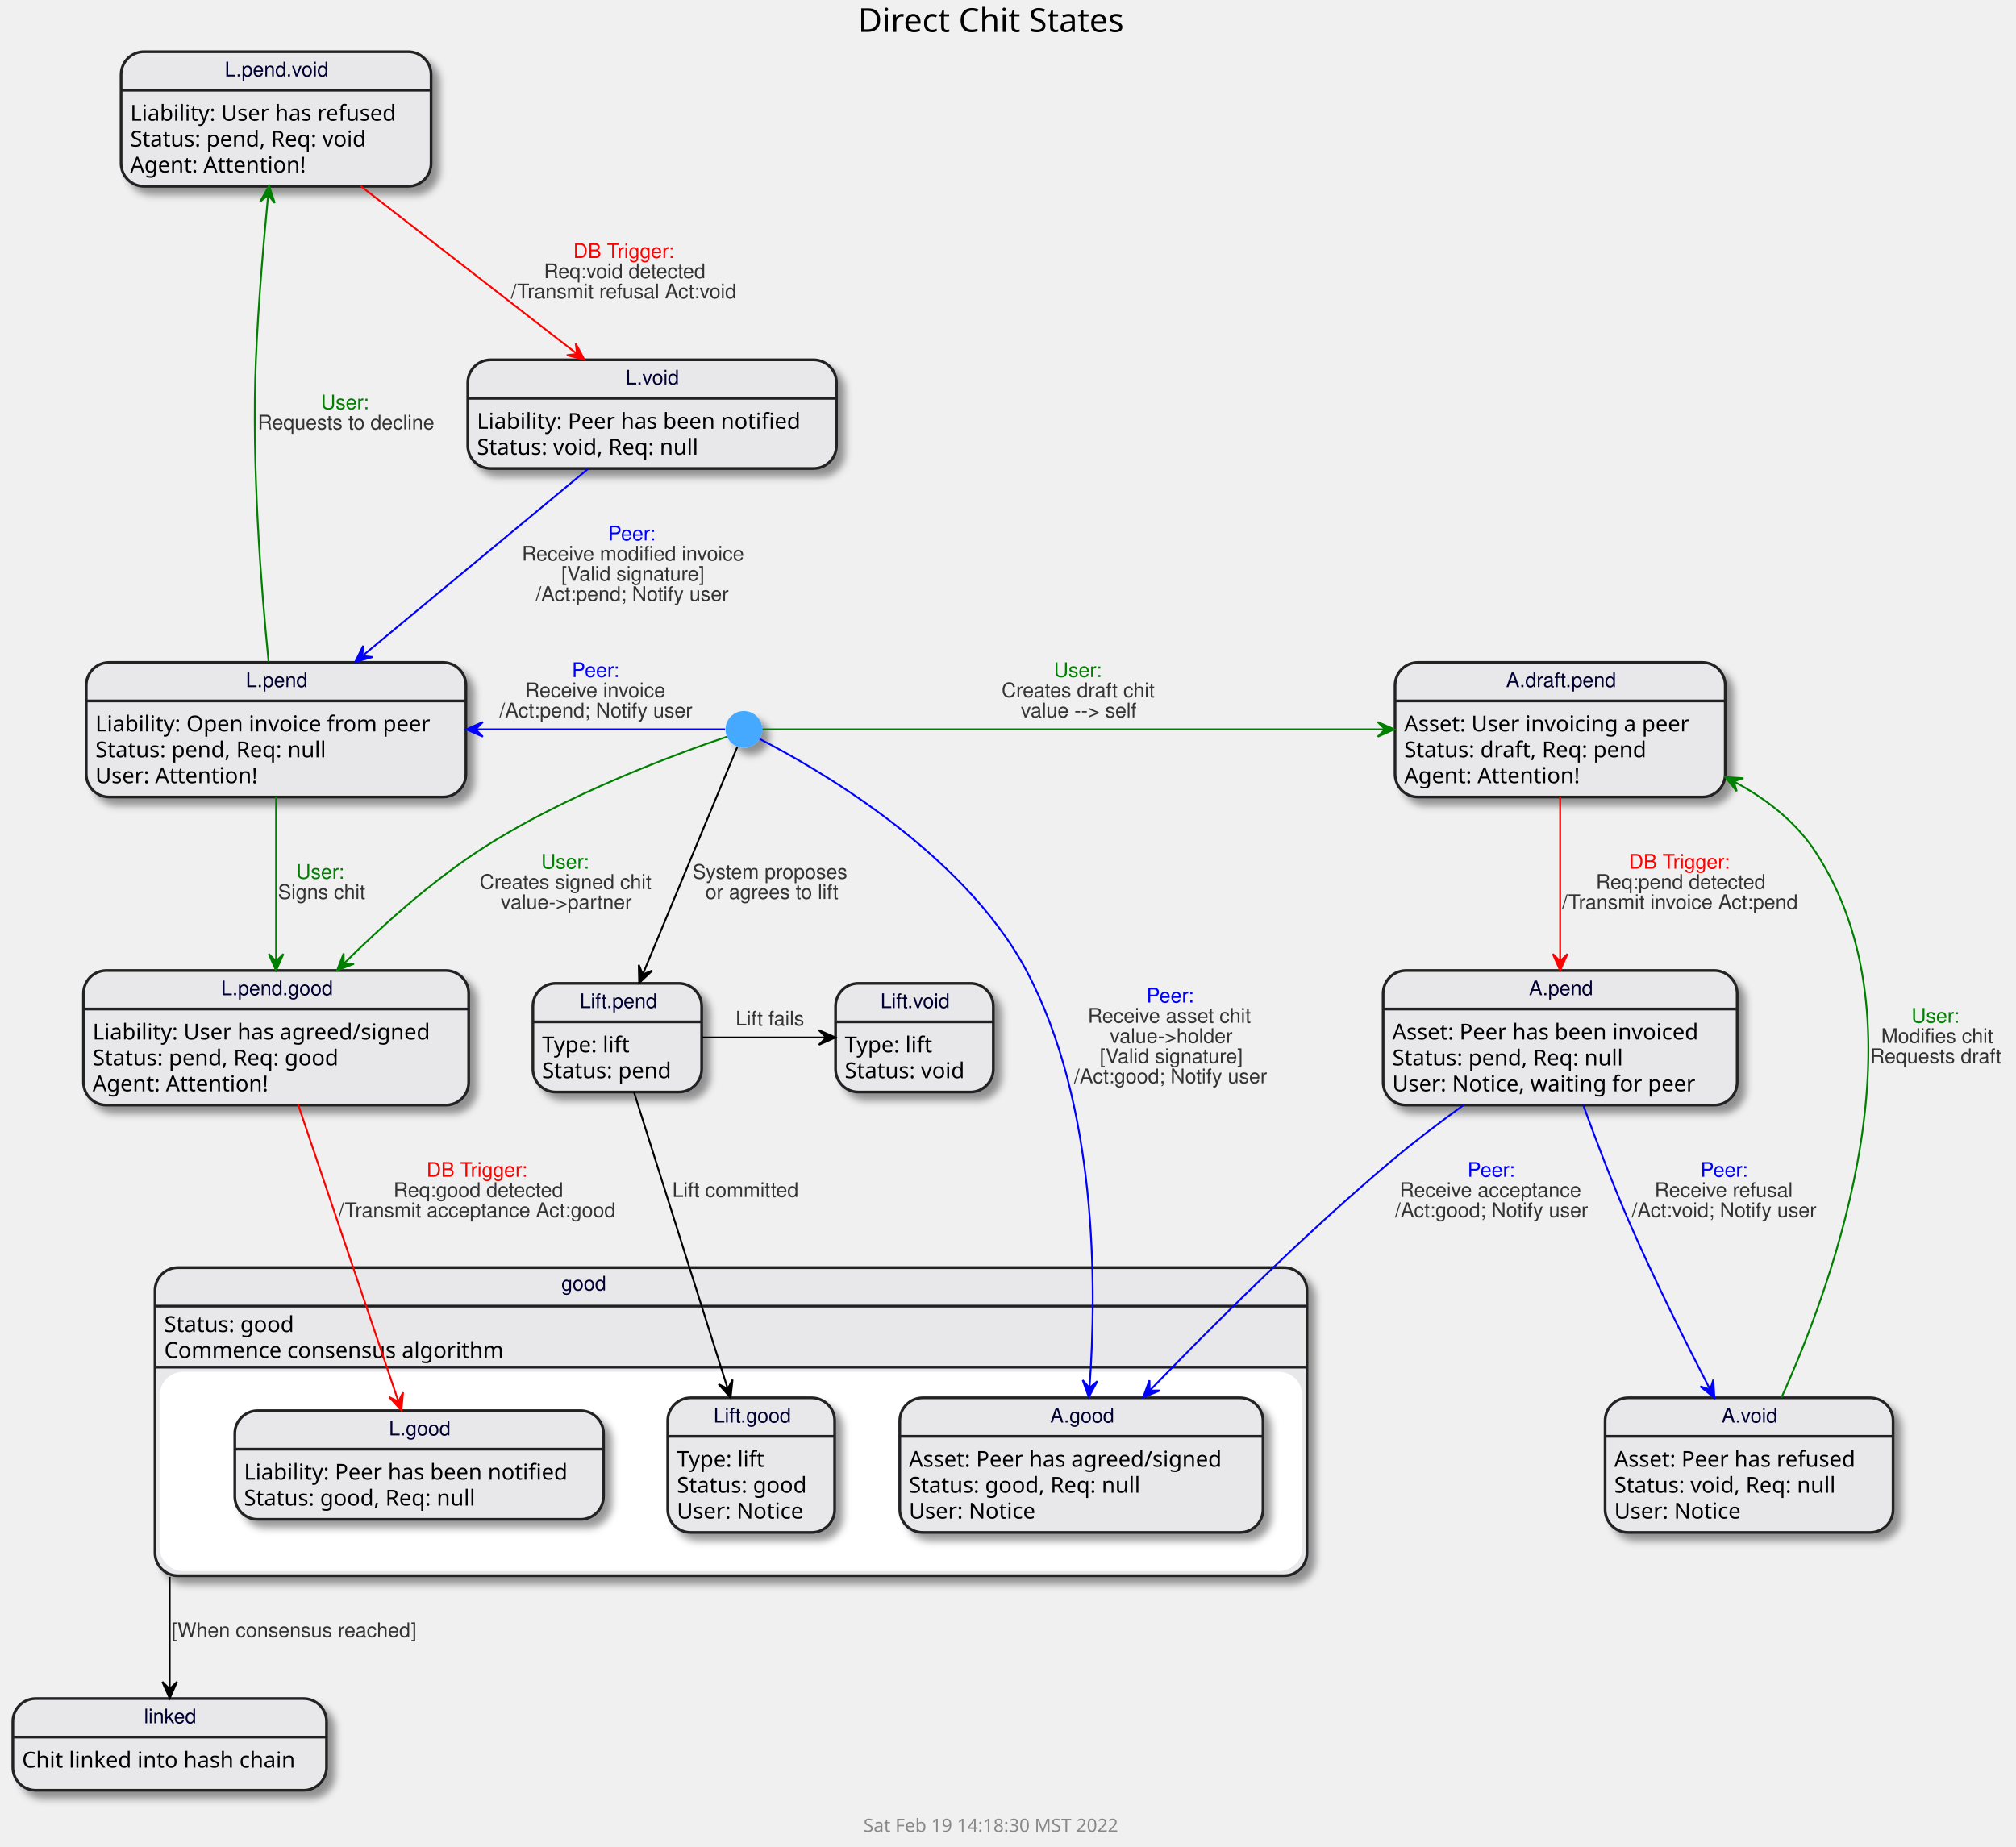
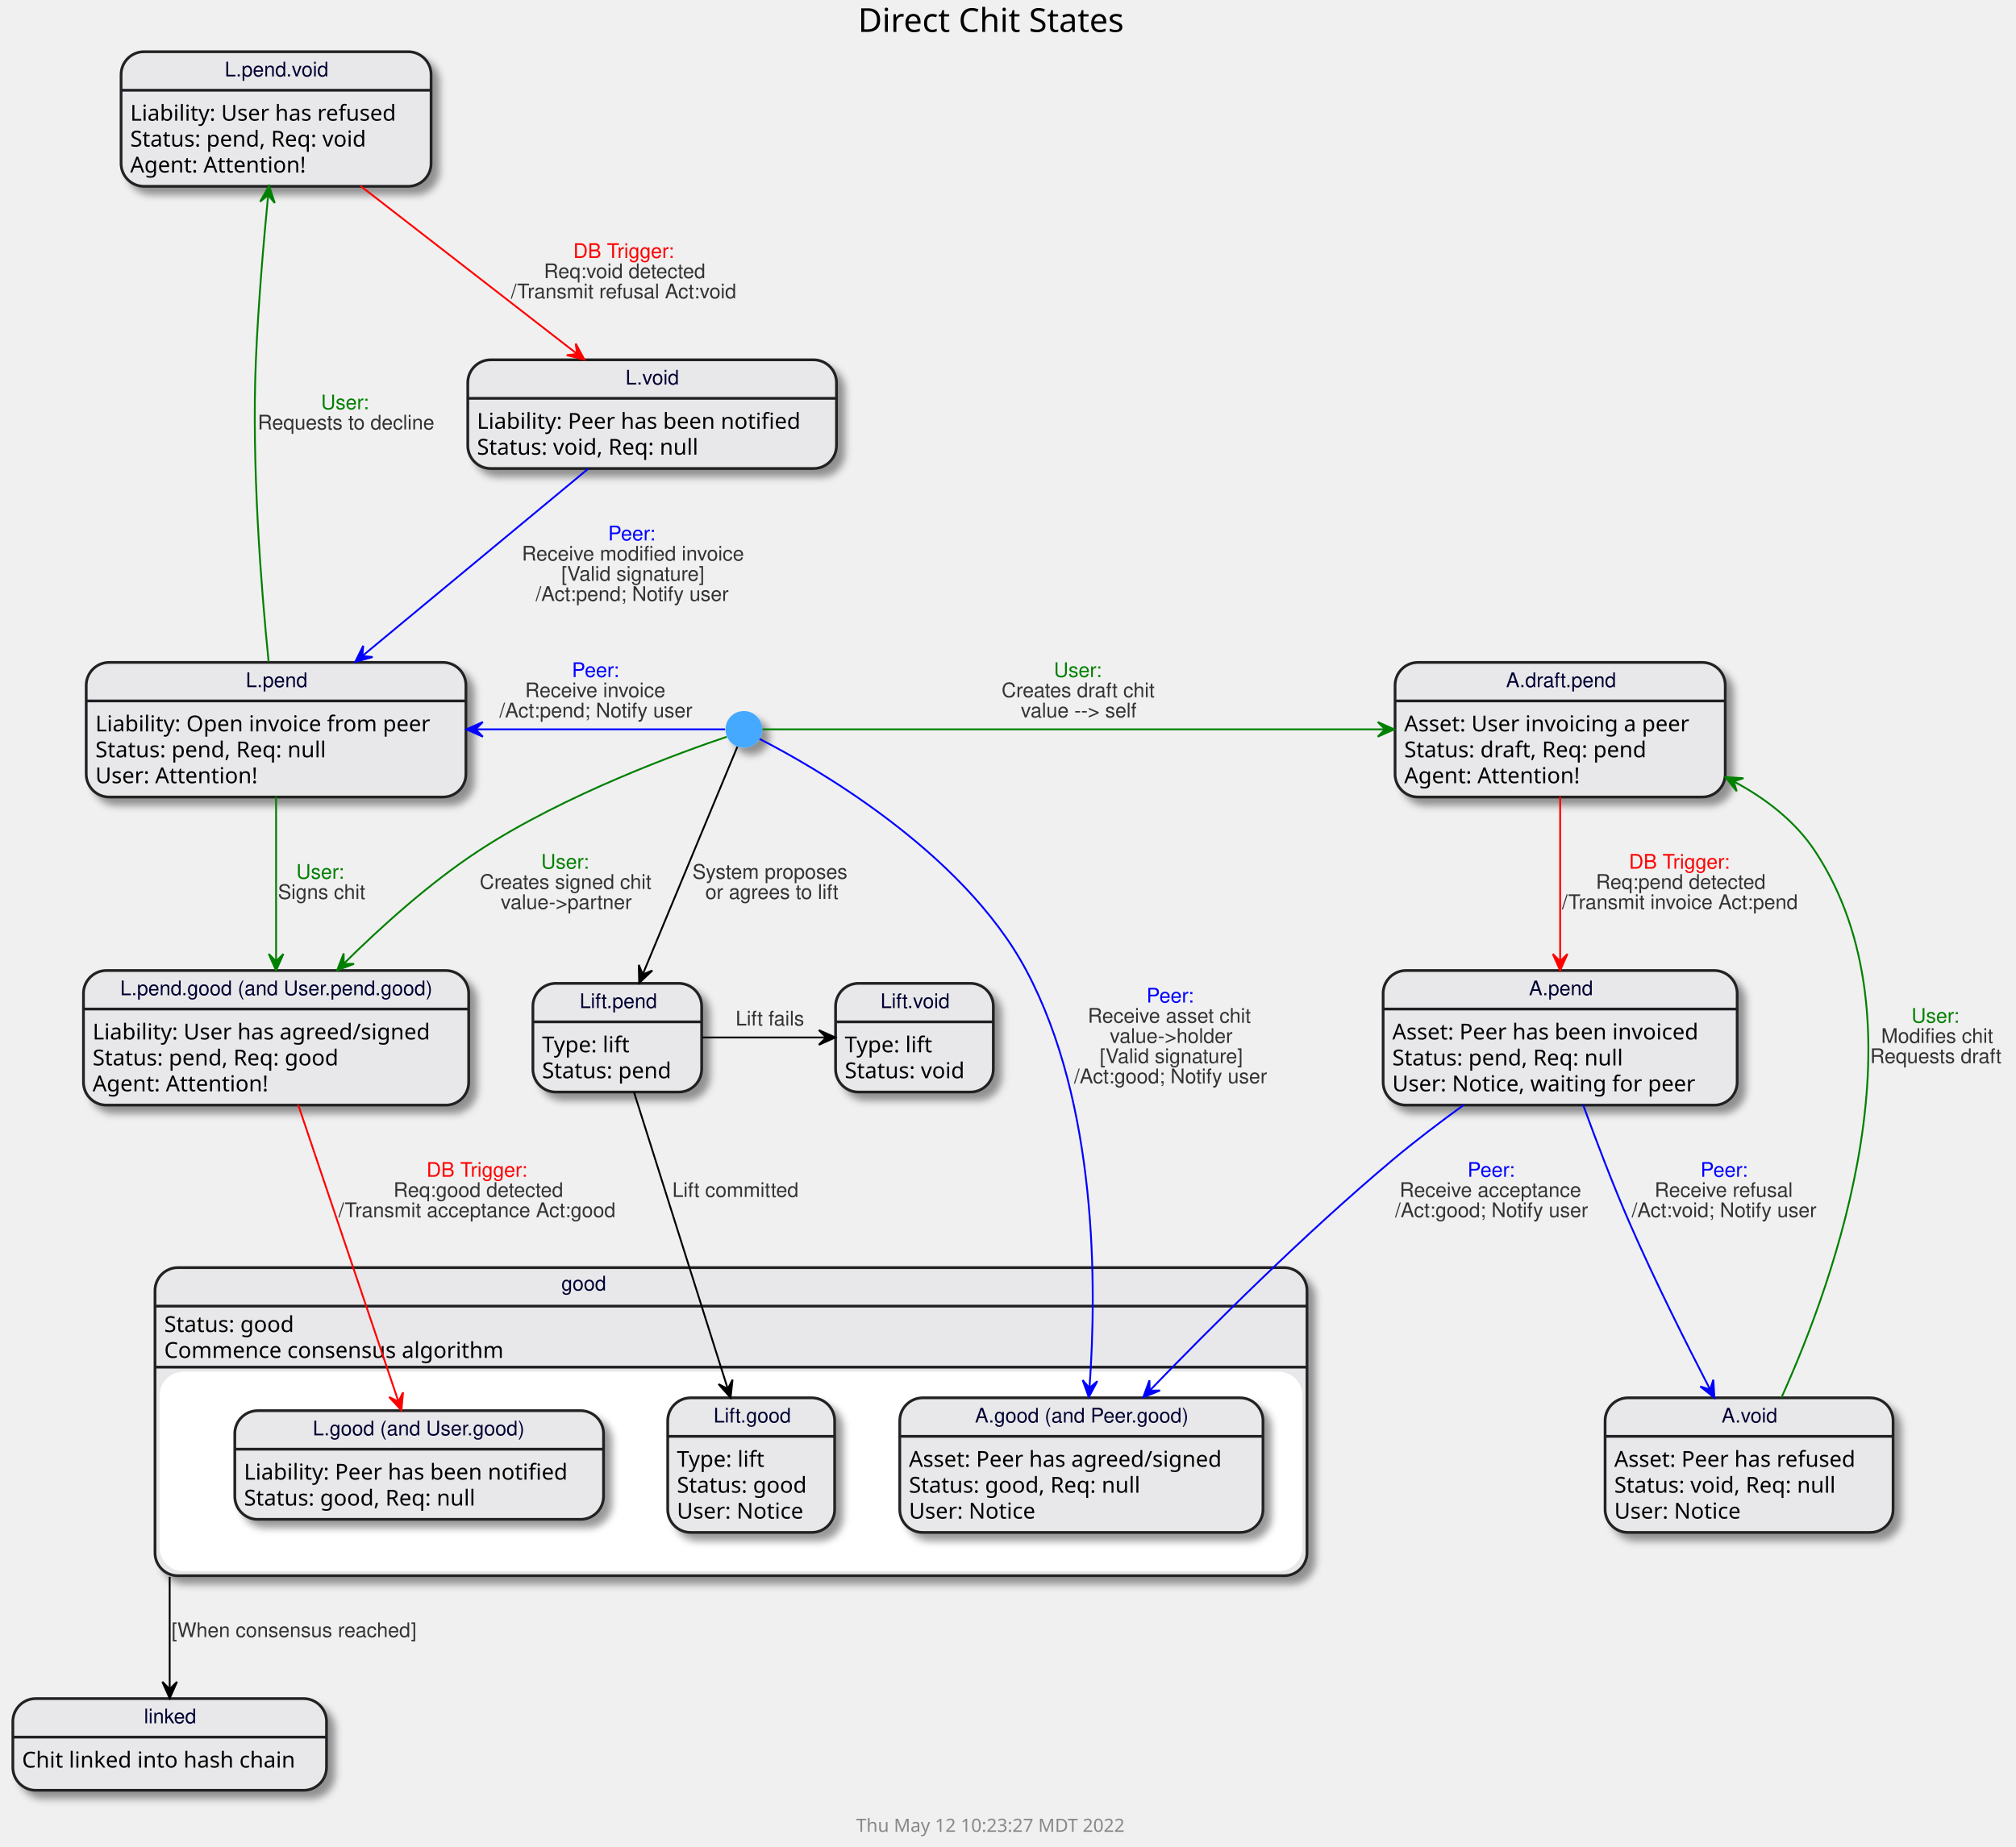
<svg xmlns="http://www.w3.org/2000/svg" contentScriptType="application/ecmascript" contentStyleType="text/css" height="1007px" preserveAspectRatio="none" style="width:1099px;height:1007px;background:#FFFFFF;" version="1.1" viewBox="0 0 1099 1007" width="1099px" zoomAndPan="magnify">
  <defs>
-     <filter height="300%" id="f16trbn34csvma" width="300%" x="-1" y="-1">
+     <filter height="300%" id="f1f8fgwfz157z3" width="300%" x="-1" y="-1">
      <feGaussianBlur result="blurOut" stdDeviation="2.0" />
      <feColorMatrix in="blurOut" result="blurOut2" type="matrix" values="0 0 0 0 0 0 0 0 0 0 0 0 0 0 0 0 0 0 .4 0" />
      <feOffset dx="4.0" dy="4.0" in="blurOut2" result="blurOut3" />
      <feBlend in="SourceGraphic" in2="blurOut3" mode="normal" />
    </filter>
  </defs>
  <g>
    <text fill="#000000" font-family="sans-serif" font-size="18" lengthAdjust="spacing" textLength="151" x="467.75" y="17.402">Direct Chit States</text>
-     <rect fill="#E8E8EA" filter="url(#f16trbn34csvma)" height="168" rx="12.5" ry="12.5" style="stroke:#202024;stroke-width:1.5;" width="628" x="84.5" y="691.199" />
+     <rect fill="#E8E8EA" filter="url(#f1f8fgwfz157z3)" height="168" rx="12.5" ry="12.5" style="stroke:#202024;stroke-width:1.5;" width="628" x="84.5" y="691.199" />
    <rect fill="#FFFFFF" height="107.734" rx="12.5" ry="12.5" style="stroke:#FFFFFF;stroke-width:1.0;" width="622" x="87.5" y="748.465" />
    <line style="stroke:#202024;stroke-width:1.5;" x1="84.5" x2="712.5" y1="745.465" y2="745.465" />
    <line style="stroke:#202024;stroke-width:1.5;" x1="84.5" x2="712.5" y1="712.199" y2="712.199" />
    <text fill="#000033" font-family="Helvetica" font-size="11" lengthAdjust="spacing" textLength="24" x="306" y="703.669">good</text>
    <text fill="#000000" font-family="sans-serif" font-size="12" lengthAdjust="spacing" textLength="71" x="89.5" y="726.301">Status: good</text>
    <text fill="#000000" font-family="sans-serif" font-size="12" lengthAdjust="spacing" textLength="185" x="89.5" y="740.434">Commence consensus algorithm</text>
    <g id="good.lGood">
-       <rect fill="#E8E8EA" filter="url(#f16trbn34csvma)" height="59.266" rx="12.5" ry="12.5" style="stroke:#202024;stroke-width:1.5;" width="201" x="128" y="769.199" />
+       <rect fill="#E8E8EA" filter="url(#f1f8fgwfz157z3)" height="59.266" rx="12.5" ry="12.5" style="stroke:#202024;stroke-width:1.5;" width="201" x="128" y="769.199" />
      <line style="stroke:#202024;stroke-width:1.5;" x1="128" x2="329" y1="790.199" y2="790.199" />
-       <text fill="#000033" font-family="Helvetica" font-size="11" lengthAdjust="spacing" textLength="33" x="212" y="782.669">L.good</text>
+       <text fill="#000033" font-family="Helvetica" font-size="11" lengthAdjust="spacing" textLength="116" x="170.5" y="782.669">L.good (and User.good)</text>
      <text fill="#000000" font-family="sans-serif" font-size="12" lengthAdjust="spacing" textLength="181" x="133" y="806.801">Liability: Peer has been notified</text>
      <text fill="#000000" font-family="sans-serif" font-size="12" lengthAdjust="spacing" textLength="130" x="133" y="820.934">Status: good, Req: null</text>
    </g>
    <g id="good.aGood">
-       <rect fill="#E8E8EA" filter="url(#f16trbn34csvma)" height="73.398" rx="12.5" ry="12.5" style="stroke:#202024;stroke-width:1.5;" width="198" x="490.5" y="762.199" />
+       <rect fill="#E8E8EA" filter="url(#f1f8fgwfz157z3)" height="73.398" rx="12.5" ry="12.5" style="stroke:#202024;stroke-width:1.5;" width="198" x="490.5" y="762.199" />
      <line style="stroke:#202024;stroke-width:1.5;" x1="490.5" x2="688.5" y1="783.199" y2="783.199" />
-       <text fill="#000033" font-family="Helvetica" font-size="11" lengthAdjust="spacing" textLength="34" x="572.5" y="775.669">A.good</text>
+       <text fill="#000033" font-family="Helvetica" font-size="11" lengthAdjust="spacing" textLength="116" x="531.5" y="775.669">A.good (and Peer.good)</text>
      <text fill="#000000" font-family="sans-serif" font-size="12" lengthAdjust="spacing" textLength="178" x="495.5" y="799.801">Asset: Peer has agreed/signed</text>
      <text fill="#000000" font-family="sans-serif" font-size="12" lengthAdjust="spacing" textLength="130" x="495.5" y="813.934">Status: good, Req: null</text>
      <text fill="#000000" font-family="sans-serif" font-size="12" lengthAdjust="spacing" textLength="70" x="495.5" y="828.066">User: Notice</text>
    </g>
    <g id="good.liftGood">
-       <rect fill="#E8E8EA" filter="url(#f16trbn34csvma)" height="73.398" rx="12.5" ry="12.5" style="stroke:#202024;stroke-width:1.5;" width="91" x="364" y="762.199" />
+       <rect fill="#E8E8EA" filter="url(#f1f8fgwfz157z3)" height="73.398" rx="12.5" ry="12.5" style="stroke:#202024;stroke-width:1.5;" width="91" x="364" y="762.199" />
      <line style="stroke:#202024;stroke-width:1.5;" x1="364" x2="455" y1="783.199" y2="783.199" />
      <text fill="#000033" font-family="Helvetica" font-size="11" lengthAdjust="spacing" textLength="41" x="389" y="775.669">Lift.good</text>
      <text fill="#000000" font-family="sans-serif" font-size="12" lengthAdjust="spacing" textLength="51" x="369" y="799.801">Type: lift</text>
      <text fill="#000000" font-family="sans-serif" font-size="12" lengthAdjust="spacing" textLength="71" x="369" y="813.934">Status: good</text>
      <text fill="#000000" font-family="sans-serif" font-size="12" lengthAdjust="spacing" textLength="70" x="369" y="828.066">User: Notice</text>
    </g>
    <g id="lPendGood">
-       <rect fill="#E8E8EA" filter="url(#f16trbn34csvma)" height="73.398" rx="12.5" ry="12.5" style="stroke:#202024;stroke-width:1.5;" width="210" x="45.5" y="529.199" />
+       <rect fill="#E8E8EA" filter="url(#f1f8fgwfz157z3)" height="73.398" rx="12.5" ry="12.5" style="stroke:#202024;stroke-width:1.5;" width="210" x="45.5" y="529.199" />
      <line style="stroke:#202024;stroke-width:1.5;" x1="45.5" x2="255.5" y1="550.199" y2="550.199" />
-       <text fill="#000033" font-family="Helvetica" font-size="11" lengthAdjust="spacing" textLength="60" x="120.5" y="542.669">L.pend.good</text>
+       <text fill="#000033" font-family="Helvetica" font-size="11" lengthAdjust="spacing" textLength="170" x="65.5" y="542.669">L.pend.good (and User.pend.good)</text>
      <text fill="#000000" font-family="sans-serif" font-size="12" lengthAdjust="spacing" textLength="190" x="50.5" y="566.801">Liability: User has agreed/signed</text>
      <text fill="#000000" font-family="sans-serif" font-size="12" lengthAdjust="spacing" textLength="140" x="50.5" y="580.934">Status: pend, Req: good</text>
      <text fill="#000000" font-family="sans-serif" font-size="12" lengthAdjust="spacing" textLength="96" x="50.5" y="595.066">Agent: Attention!</text>
    </g>
    <g id="lPend">
-       <rect fill="#E8E8EA" filter="url(#f16trbn34csvma)" height="73.398" rx="12.5" ry="12.5" style="stroke:#202024;stroke-width:1.5;" width="207" x="47" y="361.199" />
+       <rect fill="#E8E8EA" filter="url(#f1f8fgwfz157z3)" height="73.398" rx="12.5" ry="12.5" style="stroke:#202024;stroke-width:1.5;" width="207" x="47" y="361.199" />
      <line style="stroke:#202024;stroke-width:1.5;" x1="47" x2="254" y1="382.199" y2="382.199" />
      <text fill="#000033" font-family="Helvetica" font-size="11" lengthAdjust="spacing" textLength="33" x="134" y="374.669">L.pend</text>
      <text fill="#000000" font-family="sans-serif" font-size="12" lengthAdjust="spacing" textLength="187" x="52" y="398.801">Liability: Open invoice from peer</text>
      <text fill="#000000" font-family="sans-serif" font-size="12" lengthAdjust="spacing" textLength="131" x="52" y="412.934">Status: pend, Req: null</text>
      <text fill="#000000" font-family="sans-serif" font-size="12" lengthAdjust="spacing" textLength="89" x="52" y="427.066">User: Attention!</text>
    </g>
    <g id="lPendVoid">
-       <rect fill="#E8E8EA" filter="url(#f16trbn34csvma)" height="73.398" rx="12.5" ry="12.5" style="stroke:#202024;stroke-width:1.5;" width="169" x="66" y="28.199" />
+       <rect fill="#E8E8EA" filter="url(#f1f8fgwfz157z3)" height="73.398" rx="12.5" ry="12.5" style="stroke:#202024;stroke-width:1.5;" width="169" x="66" y="28.199" />
      <line style="stroke:#202024;stroke-width:1.5;" x1="66" x2="235" y1="49.199" y2="49.199" />
      <text fill="#000033" font-family="Helvetica" font-size="11" lengthAdjust="spacing" textLength="56" x="122.5" y="41.669">L.pend.void</text>
      <text fill="#000000" font-family="sans-serif" font-size="12" lengthAdjust="spacing" textLength="149" x="71" y="65.801">Liability: User has refused</text>
      <text fill="#000000" font-family="sans-serif" font-size="12" lengthAdjust="spacing" textLength="135" x="71" y="79.934">Status: pend, Req: void</text>
      <text fill="#000000" font-family="sans-serif" font-size="12" lengthAdjust="spacing" textLength="96" x="71" y="94.066">Agent: Attention!</text>
    </g>
    <g id="lVoid">
-       <rect fill="#E8E8EA" filter="url(#f16trbn34csvma)" height="59.266" rx="12.5" ry="12.5" style="stroke:#202024;stroke-width:1.5;" width="201" x="255" y="196.199" />
+       <rect fill="#E8E8EA" filter="url(#f1f8fgwfz157z3)" height="59.266" rx="12.5" ry="12.5" style="stroke:#202024;stroke-width:1.5;" width="201" x="255" y="196.199" />
      <line style="stroke:#202024;stroke-width:1.5;" x1="255" x2="456" y1="217.199" y2="217.199" />
      <text fill="#000033" font-family="Helvetica" font-size="11" lengthAdjust="spacing" textLength="29" x="341" y="209.669">L.void</text>
      <text fill="#000000" font-family="sans-serif" font-size="12" lengthAdjust="spacing" textLength="181" x="260" y="233.801">Liability: Peer has been notified</text>
      <text fill="#000000" font-family="sans-serif" font-size="12" lengthAdjust="spacing" textLength="125" x="260" y="247.934">Status: void, Req: null</text>
    </g>
    <g id="aDraftPend">
-       <rect fill="#E8E8EA" filter="url(#f16trbn34csvma)" height="73.398" rx="12.5" ry="12.5" style="stroke:#202024;stroke-width:1.5;" width="180" x="760.5" y="361.199" />
+       <rect fill="#E8E8EA" filter="url(#f1f8fgwfz157z3)" height="73.398" rx="12.5" ry="12.5" style="stroke:#202024;stroke-width:1.5;" width="180" x="760.5" y="361.199" />
      <line style="stroke:#202024;stroke-width:1.5;" x1="760.5" x2="940.5" y1="382.199" y2="382.199" />
      <text fill="#000033" font-family="Helvetica" font-size="11" lengthAdjust="spacing" textLength="59" x="821" y="374.669">A.draft.pend</text>
      <text fill="#000000" font-family="sans-serif" font-size="12" lengthAdjust="spacing" textLength="160" x="765.5" y="398.801">Asset: User invoicing a peer</text>
      <text fill="#000000" font-family="sans-serif" font-size="12" lengthAdjust="spacing" textLength="139" x="765.5" y="412.934">Status: draft, Req: pend</text>
      <text fill="#000000" font-family="sans-serif" font-size="12" lengthAdjust="spacing" textLength="96" x="765.5" y="427.066">Agent: Attention!</text>
    </g>
    <g id="aPend">
-       <rect fill="#E8E8EA" filter="url(#f16trbn34csvma)" height="73.398" rx="12.5" ry="12.5" style="stroke:#202024;stroke-width:1.5;" width="193" x="754" y="529.199" />
+       <rect fill="#E8E8EA" filter="url(#f1f8fgwfz157z3)" height="73.398" rx="12.5" ry="12.5" style="stroke:#202024;stroke-width:1.5;" width="193" x="754" y="529.199" />
      <line style="stroke:#202024;stroke-width:1.5;" x1="754" x2="947" y1="550.199" y2="550.199" />
      <text fill="#000033" font-family="Helvetica" font-size="11" lengthAdjust="spacing" textLength="34" x="833.5" y="542.669">A.pend</text>
      <text fill="#000000" font-family="sans-serif" font-size="12" lengthAdjust="spacing" textLength="173" x="759" y="566.801">Asset: Peer has been invoiced</text>
      <text fill="#000000" font-family="sans-serif" font-size="12" lengthAdjust="spacing" textLength="131" x="759" y="580.934">Status: pend, Req: null</text>
      <text fill="#000000" font-family="sans-serif" font-size="12" lengthAdjust="spacing" textLength="169" x="759" y="595.066">User: Notice, waiting for peer</text>
    </g>
    <g id="aVoid">
-       <rect fill="#E8E8EA" filter="url(#f16trbn34csvma)" height="73.398" rx="12.5" ry="12.5" style="stroke:#202024;stroke-width:1.5;" width="157" x="875" y="762.199" />
+       <rect fill="#E8E8EA" filter="url(#f1f8fgwfz157z3)" height="73.398" rx="12.5" ry="12.5" style="stroke:#202024;stroke-width:1.5;" width="157" x="875" y="762.199" />
      <line style="stroke:#202024;stroke-width:1.5;" x1="875" x2="1032" y1="783.199" y2="783.199" />
      <text fill="#000033" font-family="Helvetica" font-size="11" lengthAdjust="spacing" textLength="30" x="938.5" y="775.669">A.void</text>
      <text fill="#000000" font-family="sans-serif" font-size="12" lengthAdjust="spacing" textLength="137" x="880" y="799.801">Asset: Peer has refused</text>
      <text fill="#000000" font-family="sans-serif" font-size="12" lengthAdjust="spacing" textLength="125" x="880" y="813.934">Status: void, Req: null</text>
      <text fill="#000000" font-family="sans-serif" font-size="12" lengthAdjust="spacing" textLength="70" x="880" y="828.066">User: Notice</text>
    </g>
    <g id="liftPend">
-       <rect fill="#E8E8EA" filter="url(#f16trbn34csvma)" height="59.266" rx="12.5" ry="12.5" style="stroke:#202024;stroke-width:1.5;" width="92" x="290.5" y="536.199" />
+       <rect fill="#E8E8EA" filter="url(#f1f8fgwfz157z3)" height="59.266" rx="12.5" ry="12.5" style="stroke:#202024;stroke-width:1.5;" width="92" x="290.5" y="536.199" />
      <line style="stroke:#202024;stroke-width:1.5;" x1="290.5" x2="382.5" y1="557.199" y2="557.199" />
      <text fill="#000033" font-family="Helvetica" font-size="11" lengthAdjust="spacing" textLength="41" x="316" y="549.669">Lift.pend</text>
      <text fill="#000000" font-family="sans-serif" font-size="12" lengthAdjust="spacing" textLength="51" x="295.5" y="573.801">Type: lift</text>
      <text fill="#000000" font-family="sans-serif" font-size="12" lengthAdjust="spacing" textLength="72" x="295.5" y="587.934">Status: pend</text>
    </g>
    <g id="liftVoid">
-       <rect fill="#E8E8EA" filter="url(#f16trbn34csvma)" height="59.266" rx="12.5" ry="12.5" style="stroke:#202024;stroke-width:1.5;" width="86" x="455.5" y="536.199" />
+       <rect fill="#E8E8EA" filter="url(#f1f8fgwfz157z3)" height="59.266" rx="12.5" ry="12.5" style="stroke:#202024;stroke-width:1.5;" width="86" x="455.5" y="536.199" />
      <line style="stroke:#202024;stroke-width:1.5;" x1="455.5" x2="541.5" y1="557.199" y2="557.199" />
      <text fill="#000033" font-family="Helvetica" font-size="11" lengthAdjust="spacing" textLength="37" x="480" y="549.669">Lift.void</text>
      <text fill="#000000" font-family="sans-serif" font-size="12" lengthAdjust="spacing" textLength="51" x="460.5" y="573.801">Type: lift</text>
      <text fill="#000000" font-family="sans-serif" font-size="12" lengthAdjust="spacing" textLength="66" x="460.5" y="587.934">Status: void</text>
    </g>
    <g id="linked">
-       <rect fill="#E8E8EA" filter="url(#f16trbn34csvma)" height="50" rx="12.5" ry="12.5" style="stroke:#202024;stroke-width:1.5;" width="171" x="7" y="926.199" />
+       <rect fill="#E8E8EA" filter="url(#f1f8fgwfz157z3)" height="50" rx="12.5" ry="12.5" style="stroke:#202024;stroke-width:1.5;" width="171" x="7" y="926.199" />
      <line style="stroke:#202024;stroke-width:1.5;" x1="7" x2="178" y1="947.199" y2="947.199" />
      <text fill="#000033" font-family="Helvetica" font-size="11" lengthAdjust="spacing" textLength="28" x="78.5" y="939.669">linked</text>
      <text fill="#000000" font-family="sans-serif" font-size="12" lengthAdjust="spacing" textLength="151" x="12" y="963.801">Chit linked into hash chain</text>
    </g>
-     <ellipse cx="405.5" cy="397.699" fill="#44AAFF" filter="url(#f16trbn34csvma)" rx="10" ry="10" style="stroke:none;stroke-width:1.0;" />
+     <ellipse cx="405.5" cy="397.699" fill="#44AAFF" filter="url(#f1f8fgwfz157z3)" rx="10" ry="10" style="stroke:none;stroke-width:1.0;" />
    <path d="M415.63,397.699 C460.12,397.699 641.03,397.699 755.03,397.699 " fill="none" id="*start-to-aDraftPend" style="stroke:#008000;stroke-width:1.0;" />
    <polygon fill="#008000" points="760.07,397.699,751.07,393.699,755.07,397.699,751.07,401.699,760.07,397.699" style="stroke:#008000;stroke-width:1.0;" />
    <text fill="#008000" font-family="Helvetica" font-size="11" lengthAdjust="spacing" textLength="27" x="574.5" y="369.169">User:</text>
    <text fill="#333333" font-family="Helvetica" font-size="11" lengthAdjust="spacing" textLength="84" x="546" y="380.169">Creates draft chit</text>
    <text fill="#333333" font-family="Helvetica" font-size="11" lengthAdjust="spacing" textLength="63" x="556.5" y="391.169">value --&gt; self</text>
    <path d="M259.43,397.699 C313.47,397.699 372.04,397.699 395.23,397.699 " fill="none" id="lPend-backto-*start" style="stroke:#0000FF;stroke-width:1.0;" />
    <polygon fill="#0000FF" points="254.22,397.699,263.22,401.699,259.22,397.699,263.22,393.699,254.22,397.699" style="stroke:#0000FF;stroke-width:1.0;" />
    <text fill="#0000FF" font-family="Helvetica" font-size="11" lengthAdjust="spacing" textLength="26" x="311.75" y="369.169">Peer:</text>
    <text fill="#333333" font-family="Helvetica" font-size="11" lengthAdjust="spacing" textLength="77" x="286.25" y="380.169">Receive invoice</text>
    <text fill="#333333" font-family="Helvetica" font-size="11" lengthAdjust="spacing" textLength="105" x="272.25" y="391.169">/Act:pend; Notify user</text>
    <path d="M396.16,401.759 C372.33,409.789 307.79,433.059 260.5,464.199 C234.06,481.609 207.76,505.339 187.51,525.369 " fill="none" id="*start-to-lPendGood" style="stroke:#008000;stroke-width:1.0;" />
    <polygon fill="#008000" points="183.8,529.069,193,525.552,187.343,525.541,187.354,519.884,183.8,529.069" style="stroke:#008000;stroke-width:1.0;" />
    <text fill="#008000" font-family="Helvetica" font-size="11" lengthAdjust="spacing" textLength="27" x="295" y="473.669">User:</text>
    <text fill="#333333" font-family="Helvetica" font-size="11" lengthAdjust="spacing" textLength="94" x="261.5" y="484.669">Creates signed chit</text>
    <text fill="#333333" font-family="Helvetica" font-size="11" lengthAdjust="spacing" textLength="71" x="273" y="495.669">value-&gt;partner</text>
    <path d="M414.1,402.929 C441.1,416.729 524.4,463.319 559.5,529.199 C598.28,601.989 597.94,701.449 593.93,756.609 " fill="none" id="*start-to-aGood" style="stroke:#0000FF;stroke-width:1.0;" />
    <polygon fill="#0000FF" points="593.53,761.809,598.189,753.132,593.903,756.823,590.212,752.536,593.53,761.809" style="stroke:#0000FF;stroke-width:1.0;" />
    <text fill="#0000FF" font-family="Helvetica" font-size="11" lengthAdjust="spacing" textLength="26" x="625" y="546.669">Peer:</text>
    <text fill="#333333" font-family="Helvetica" font-size="11" lengthAdjust="spacing" textLength="90" x="593" y="557.669">Receive asset chit</text>
    <text fill="#333333" font-family="Helvetica" font-size="11" lengthAdjust="spacing" textLength="66" x="605" y="568.669">value-&gt;holder</text>
    <text fill="#333333" font-family="Helvetica" font-size="11" lengthAdjust="spacing" textLength="77" x="599.5" y="579.669">[Valid signature]</text>
    <text fill="#333333" font-family="Helvetica" font-size="11" lengthAdjust="spacing" textLength="105" x="585.5" y="590.669">/Act:good; Notify user</text>
    <path d="M850.5,434.309 C850.5,460.679 850.5,496.639 850.5,524.119 " fill="none" id="aDraftPend-to-aPend" style="stroke:#FF0000;stroke-width:1.0;" />
    <polygon fill="#FF0000" points="850.5,529.149,854.5,520.149,850.5,524.149,846.5,520.149,850.5,529.149" style="stroke:#FF0000;stroke-width:1.0;" />
    <text fill="#FF0000" font-family="Helvetica" font-size="11" lengthAdjust="spacing" textLength="56" x="888" y="473.669">DB Trigger:</text>
    <text fill="#333333" font-family="Helvetica" font-size="11" lengthAdjust="spacing" textLength="92" x="870" y="484.669">Req:pend detected</text>
    <text fill="#333333" font-family="Helvetica" font-size="11" lengthAdjust="spacing" textLength="129" x="851.5" y="495.669">/Transmit invoice Act:pend</text>
    <path d="M863.01,602.399 C870.04,621.759 879.24,645.999 888.5,667.199 C901.95,697.989 918.93,731.929 932.16,757.489 " fill="none" id="aPend-to-aVoid" style="stroke:#0000FF;stroke-width:1.0;" />
    <polygon fill="#0000FF" points="934.58,762.159,933.995,752.328,932.281,757.719,926.89,756.006,934.58,762.159" style="stroke:#0000FF;stroke-width:1.0;" />
    <text fill="#0000FF" font-family="Helvetica" font-size="11" lengthAdjust="spacing" textLength="26" x="927" y="641.669">Peer:</text>
    <text fill="#333333" font-family="Helvetica" font-size="11" lengthAdjust="spacing" textLength="76" x="902" y="652.669">Receive refusal</text>
    <text fill="#333333" font-family="Helvetica" font-size="11" lengthAdjust="spacing" textLength="101" x="889.5" y="663.669">/Act:void; Notify user</text>
    <path d="M971.13,762.079 C1000.56,696.999 1050.74,557.049 989.5,464.199 C978.67,447.779 962.54,435.379 945.07,426.049 " fill="none" id="aVoid-to-aDraftPend" style="stroke:#008000;stroke-width:1.0;" />
    <polygon fill="#008000" points="940.6,423.749,946.754,431.439,945.04,426.048,950.431,424.335,940.6,423.749" style="stroke:#008000;stroke-width:1.0;" />
    <text fill="#008000" font-family="Helvetica" font-size="11" lengthAdjust="spacing" textLength="27" x="1042" y="557.669">User:</text>
    <text fill="#333333" font-family="Helvetica" font-size="11" lengthAdjust="spacing" textLength="60" x="1025.5" y="568.669">Modifies chit</text>
    <text fill="#333333" font-family="Helvetica" font-size="11" lengthAdjust="spacing" textLength="72" x="1019.5" y="579.669">Requests draft</text>
    <path d="M798,602.469 C785.13,611.789 771.58,622.069 759.5,632.199 C711.39,672.549 660.29,723.529 626.83,758.179 " fill="none" id="aPend-to-aGood" style="stroke:#0000FF;stroke-width:1.0;" />
    <polygon fill="#0000FF" points="623.24,761.899,632.367,758.197,626.711,758.3,626.608,752.644,623.24,761.899" style="stroke:#0000FF;stroke-width:1.0;" />
    <text fill="#0000FF" font-family="Helvetica" font-size="11" lengthAdjust="spacing" textLength="26" x="800" y="641.669">Peer:</text>
    <text fill="#333333" font-family="Helvetica" font-size="11" lengthAdjust="spacing" textLength="100" x="763" y="652.669">Receive acceptance</text>
    <text fill="#333333" font-family="Helvetica" font-size="11" lengthAdjust="spacing" textLength="105" x="760.5" y="663.669">/Act:good; Notify user</text>
    <path d="M146.18,106.399 C143.68,132.119 140.77,166.069 139.5,196.199 C137.07,253.839 142.38,320.749 146.44,360.859 " fill="none" id="lPendVoid-backto-lPend" style="stroke:#008000;stroke-width:1.0;" />
    <polygon fill="#008000" points="146.68,101.369,141.824,109.938,146.194,106.346,149.786,110.716,146.68,101.369" style="stroke:#008000;stroke-width:1.0;" />
    <text fill="#008000" font-family="Helvetica" font-size="11" lengthAdjust="spacing" textLength="27" x="175" y="223.169">User:</text>
    <text fill="#333333" font-family="Helvetica" font-size="11" lengthAdjust="spacing" textLength="96" x="140.5" y="234.169">Requests to decline</text>
    <path d="M196.51,101.379 C231.9,128.829 280.36,166.419 314.45,192.859 " fill="none" id="lPendVoid-to-lVoid" style="stroke:#FF0000;stroke-width:1.0;" />
    <polygon fill="#FF0000" points="318.53,196.029,313.853,187.362,314.573,192.972,308.962,193.692,318.53,196.029" style="stroke:#FF0000;stroke-width:1.0;" />
    <text fill="#FF0000" font-family="Helvetica" font-size="11" lengthAdjust="spacing" textLength="56" x="312.5" y="140.669">DB Trigger:</text>
    <text fill="#333333" font-family="Helvetica" font-size="11" lengthAdjust="spacing" textLength="88" x="296.5" y="151.669">Req:void detected</text>
    <text fill="#333333" font-family="Helvetica" font-size="11" lengthAdjust="spacing" textLength="124" x="278.5" y="162.669">/Transmit refusal Act:void</text>
    <path d="M320.72,255.539 C286.89,283.599 235.23,326.439 197.69,357.559 " fill="none" id="lVoid-to-lPend" style="stroke:#0000FF;stroke-width:1.0;" />
    <polygon fill="#0000FF" points="193.65,360.919,203.132,358.255,197.499,357.728,198.026,352.096,193.65,360.919" style="stroke:#0000FF;stroke-width:1.0;" />
    <text fill="#0000FF" font-family="Helvetica" font-size="11" lengthAdjust="spacing" textLength="26" x="331.5" y="294.669">Peer:</text>
    <text fill="#333333" font-family="Helvetica" font-size="11" lengthAdjust="spacing" textLength="120" x="284.5" y="305.669">Receive modified invoice</text>
    <text fill="#333333" font-family="Helvetica" font-size="11" lengthAdjust="spacing" textLength="77" x="306" y="316.669">[Valid signature]</text>
    <text fill="#333333" font-family="Helvetica" font-size="11" lengthAdjust="spacing" textLength="105" x="292" y="327.669">/Act:pend; Notify user</text>
    <path d="M150.5,434.309 C150.5,460.679 150.5,496.639 150.5,524.119 " fill="none" id="lPend-to-lPendGood" style="stroke:#008000;stroke-width:1.0;" />
    <polygon fill="#008000" points="150.5,529.149,154.5,520.149,150.5,524.149,146.5,520.149,150.5,529.149" style="stroke:#008000;stroke-width:1.0;" />
    <text fill="#008000" font-family="Helvetica" font-size="11" lengthAdjust="spacing" textLength="27" x="161.5" y="479.169">User:</text>
    <text fill="#333333" font-family="Helvetica" font-size="11" lengthAdjust="spacing" textLength="47" x="151.5" y="490.169">Signs chit</text>
    <path d="M162.52,602.289 C177.41,646.399 202.61,721.019 217.18,764.159 " fill="none" id="lPendGood-to-lGood" style="stroke:#FF0000;stroke-width:1.0;" />
    <polygon fill="#FF0000" points="218.81,769.009,219.723,759.203,217.212,764.271,212.143,761.76,218.81,769.009" style="stroke:#FF0000;stroke-width:1.0;" />
    <text fill="#FF0000" font-family="Helvetica" font-size="11" lengthAdjust="spacing" textLength="56" x="232.5" y="641.669">DB Trigger:</text>
    <text fill="#333333" font-family="Helvetica" font-size="11" lengthAdjust="spacing" textLength="92" x="214.5" y="652.669">Req:good detected</text>
    <text fill="#333333" font-family="Helvetica" font-size="11" lengthAdjust="spacing" textLength="152" x="184.5" y="663.669">/Transmit acceptance Act:good</text>
    <path d="M92.5,859.798 C92.5,861.419 92.5,863.049 92.5,864.687 C92.5,871.236 92.5,877.89 92.5,884.447 C92.5,897.561 92.5,910.284 92.5,920.989 " fill="none" id="good-to-linked" style="stroke:#000000;stroke-width:1.0;" />
    <polygon fill="#000000" points="92.5,926.039,96.5,917.039,92.5,921.039,88.5,917.039,92.5,926.039" style="stroke:#000000;stroke-width:1.0;" />
    <text fill="#333333" font-family="Helvetica" font-size="11" lengthAdjust="spacing" textLength="134" x="93.5" y="892.669">[When consensus reached]</text>
    <path d="M401.98,407.159 C392.62,429.699 366.66,492.139 350.38,531.299 " fill="none" id="*start-to-liftPend" style="stroke:#000000;stroke-width:1.0;" />
    <polygon fill="#000000" points="348.45,535.959,355.611,529.198,350.378,531.346,348.23,526.113,348.45,535.959" style="stroke:#000000;stroke-width:1.0;" />
    <text fill="#333333" font-family="Helvetica" font-size="11" lengthAdjust="spacing" textLength="86" x="377.5" y="479.169">System proposes</text>
    <text fill="#333333" font-family="Helvetica" font-size="11" lengthAdjust="spacing" textLength="72" x="384.5" y="490.169">or agrees to lift</text>
    <path d="M382.92,565.699 C404.04,565.699 429.02,565.699 450.35,565.699 " fill="none" id="liftPend-to-liftVoid" style="stroke:#000000;stroke-width:1.0;" />
    <polygon fill="#000000" points="455.4,565.699,446.4,561.699,450.4,565.699,446.4,569.699,455.4,565.699" style="stroke:#000000;stroke-width:1.0;" />
    <text fill="#333333" font-family="Helvetica" font-size="11" lengthAdjust="spacing" textLength="36" x="401" y="559.169">Lift fails</text>
    <path d="M345.6,595.489 C358.47,636.209 382.05,710.839 396.69,757.149 " fill="none" id="liftPend-to-liftGood" style="stroke:#000000;stroke-width:1.0;" />
    <polygon fill="#000000" points="398.25,762.099,399.34,752.311,396.738,757.333,391.715,754.731,398.25,762.099" style="stroke:#000000;stroke-width:1.0;" />
    <text fill="#333333" font-family="Helvetica" font-size="11" lengthAdjust="spacing" textLength="67" x="366.5" y="652.669">Lift committed</text>
-     <text fill="#888888" font-family="sans-serif" font-size="10" lengthAdjust="spacing" textLength="145" x="470.75" y="998.867">Sat Feb 19 14:18:30 MST 2022</text>
+     <text fill="#888888" font-family="sans-serif" font-size="10" lengthAdjust="spacing" textLength="153" x="466.75" y="998.867">Thu May 12 10:23:27 MDT 2022</text>
  </g>
</svg>
